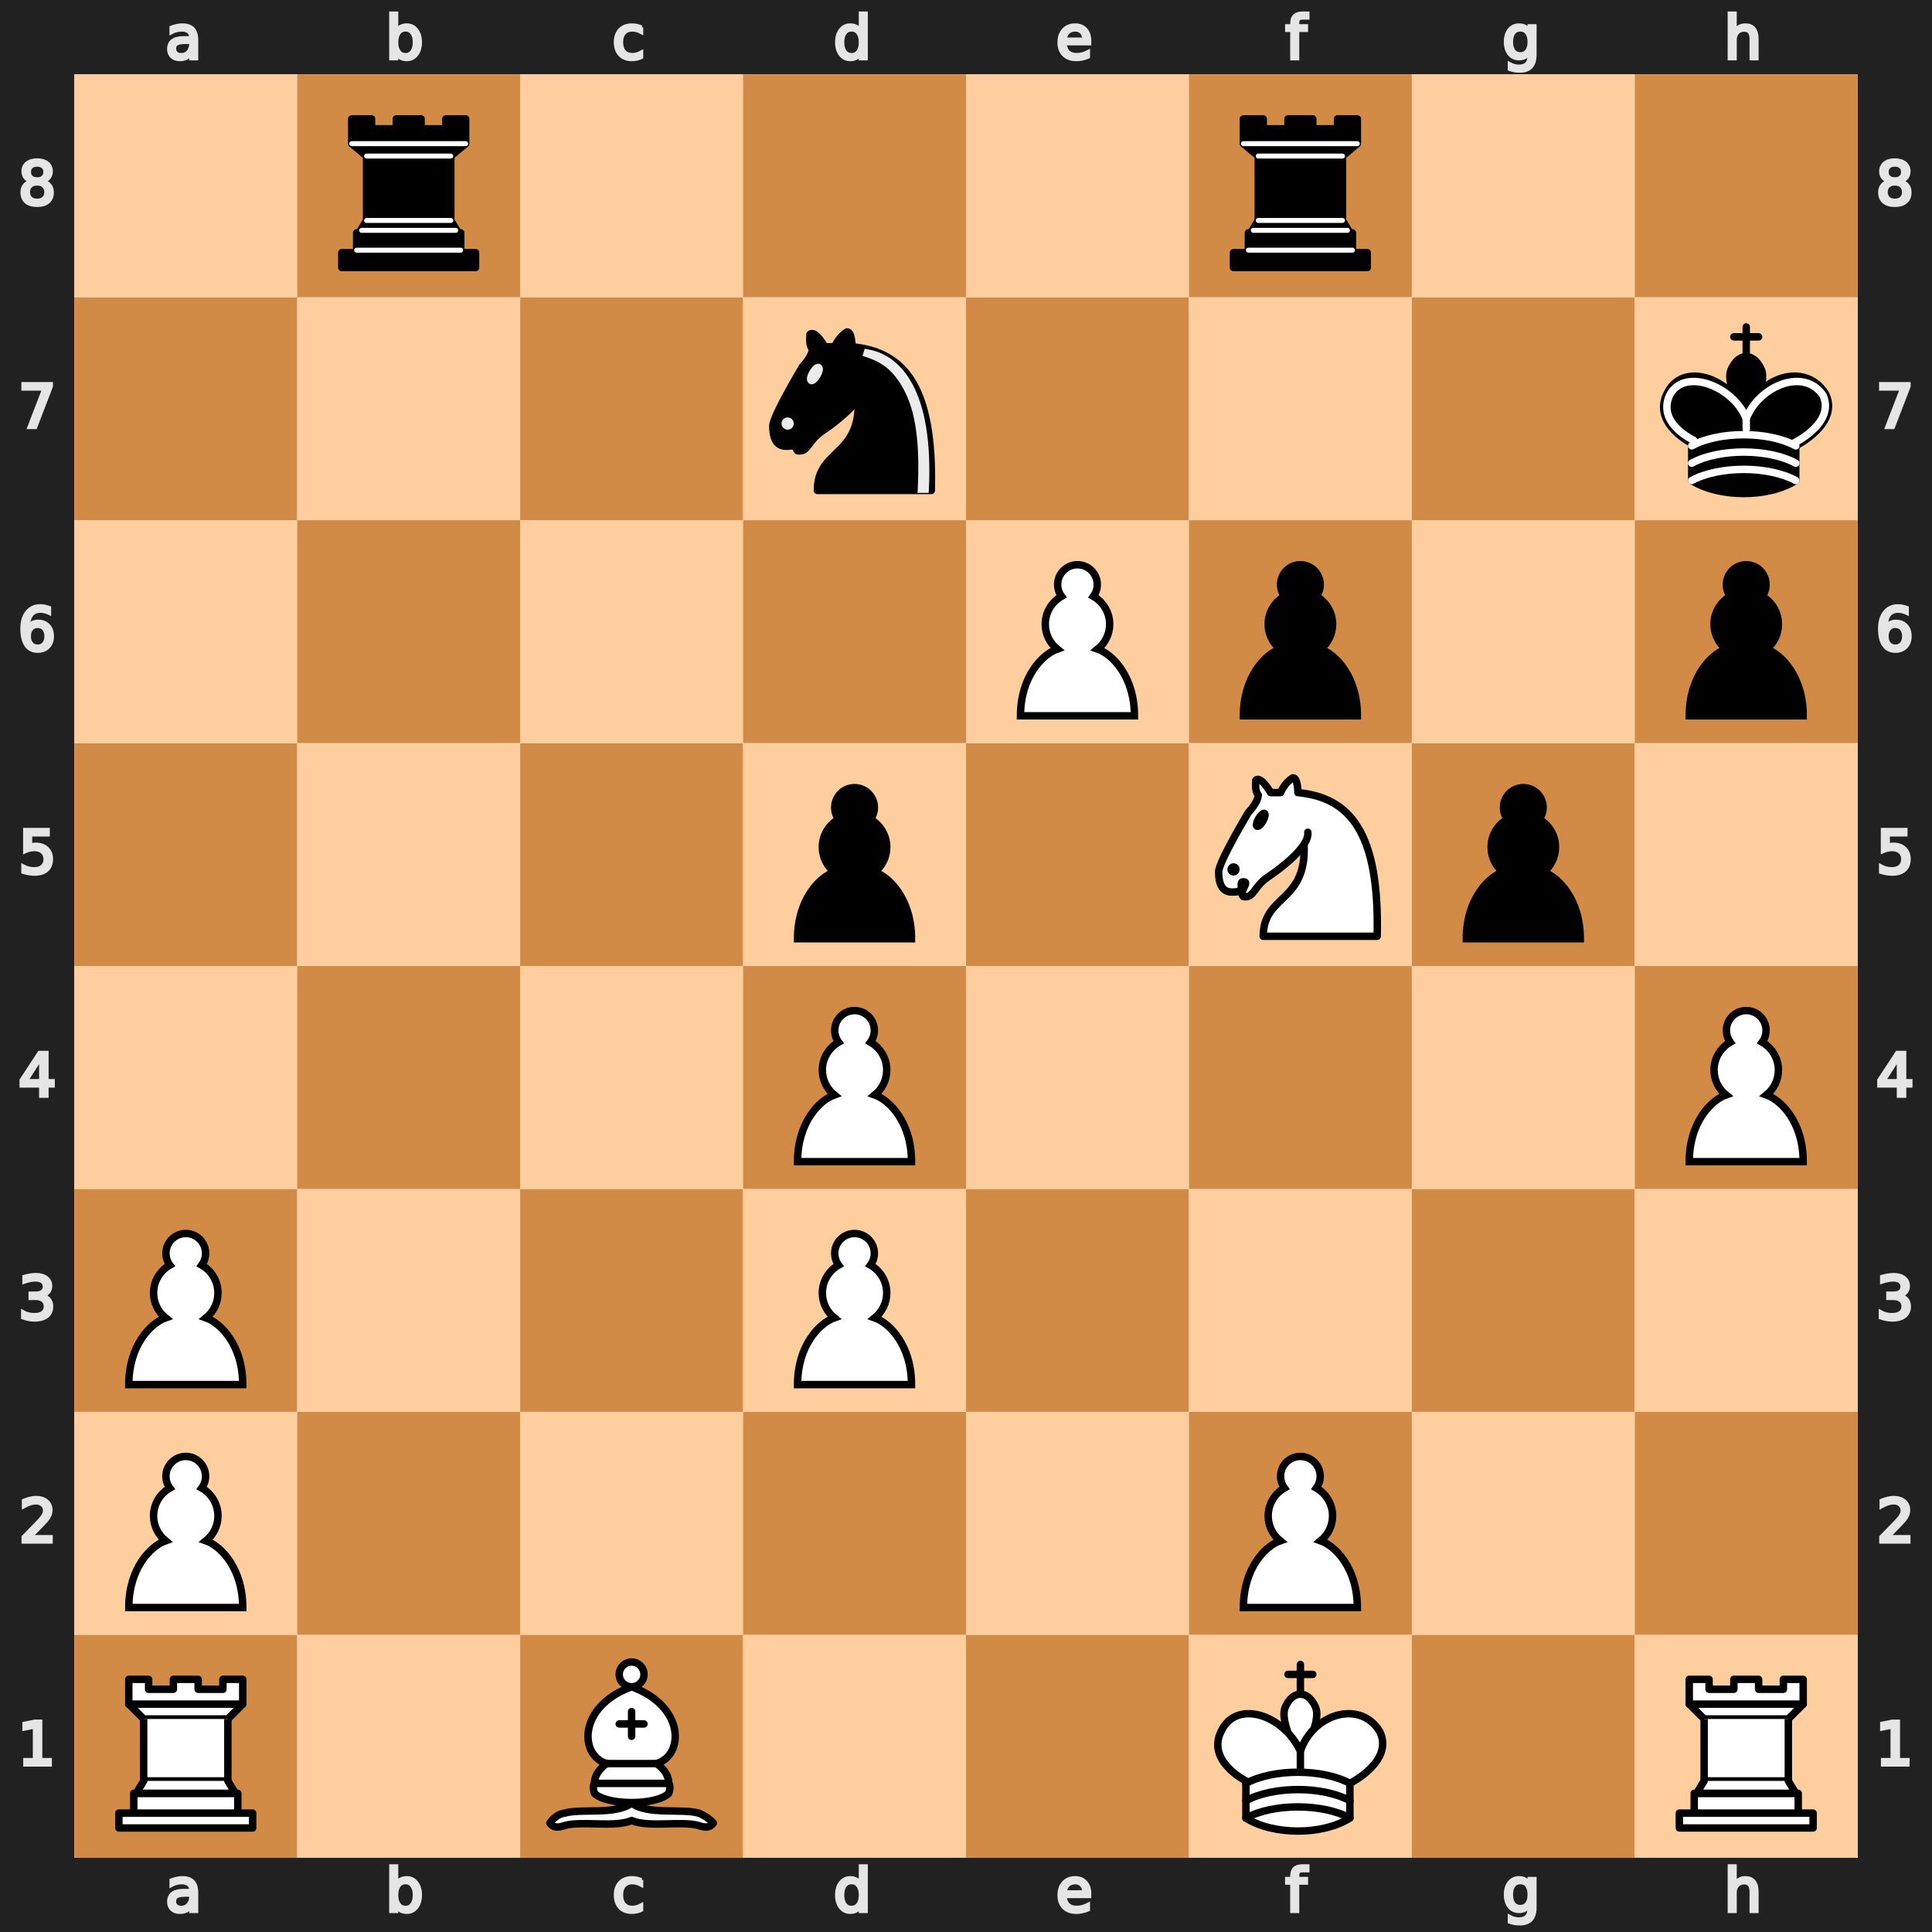
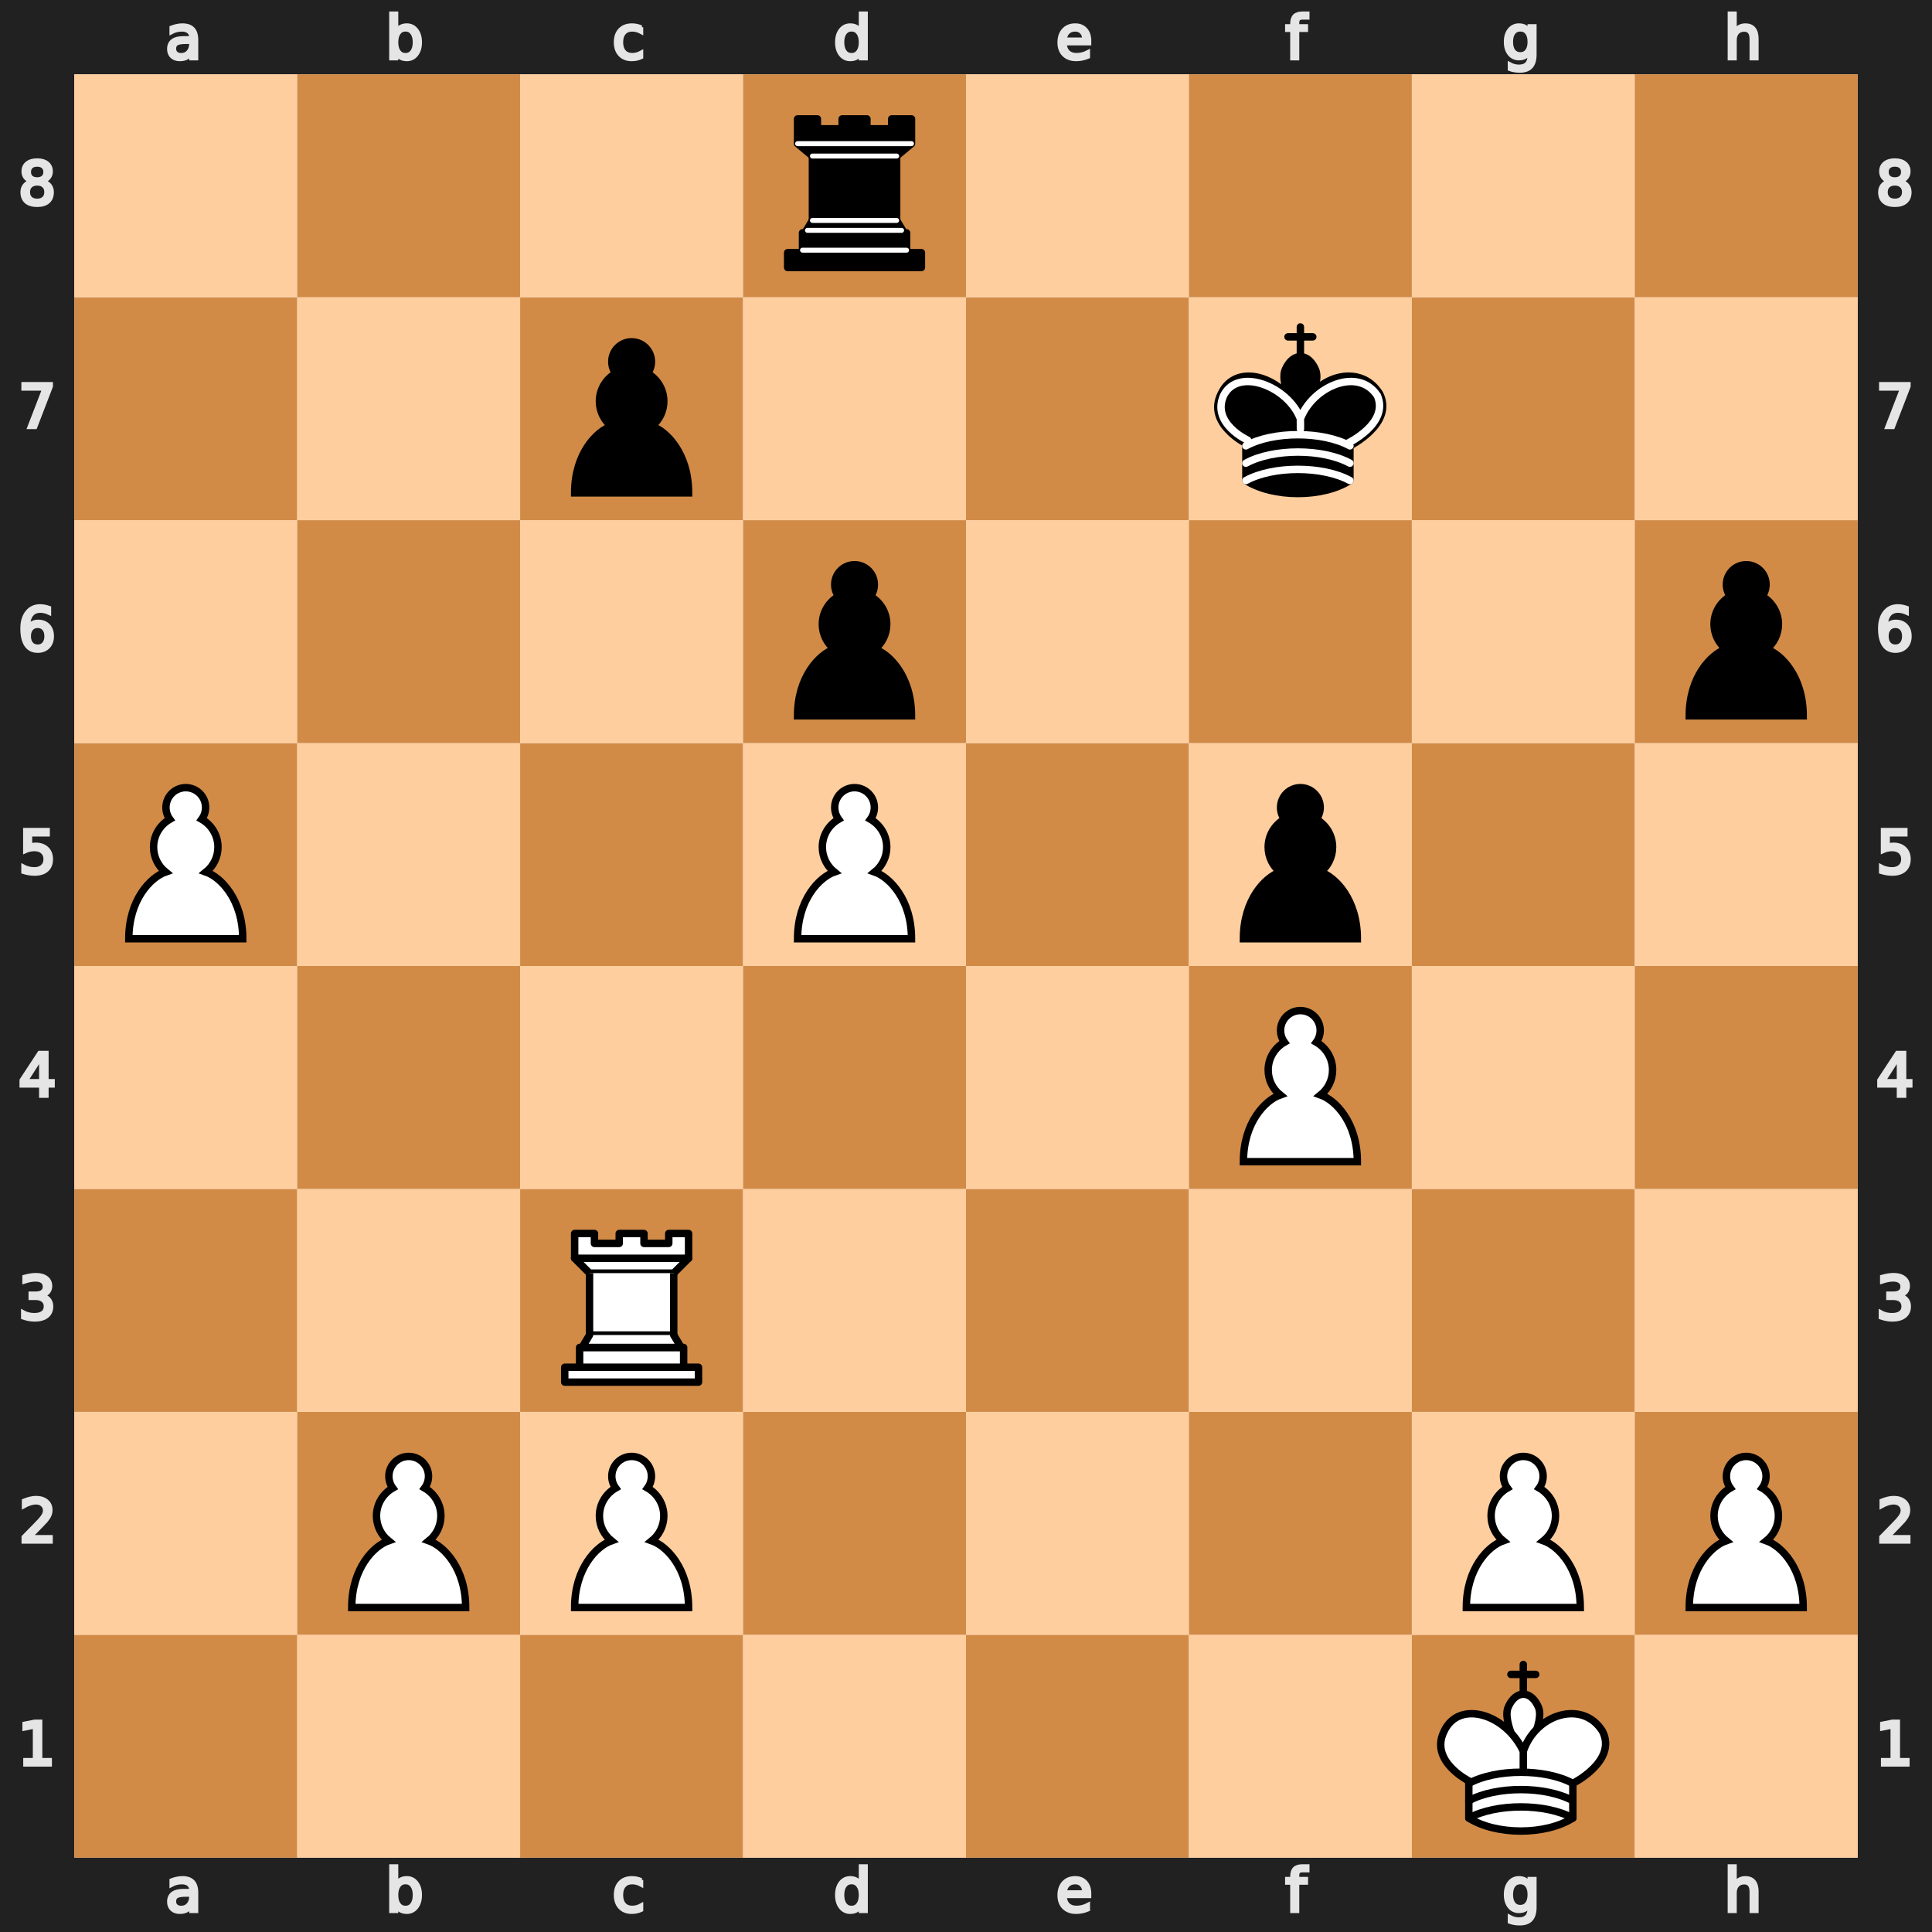
<svg xmlns="http://www.w3.org/2000/svg" xmlns:xlink="http://www.w3.org/1999/xlink" viewBox="0 0 390 390" width="600" height="600">
  <defs>
    <g id="white-pawn" class="white pawn">
      <path d="M22.5 9c-2.21 0-4 1.79-4 4 0 .89.29 1.71.78 2.38C17.33 16.5 16 18.59 16 21c0 2.03.94 3.84 2.41 5.03-3 1.06-7.41 5.55-7.41 13.47h23c0-7.92-4.41-12.41-7.41-13.47 1.47-1.19 2.41-3 2.41-5.03 0-2.41-1.33-4.5-3.28-5.62.49-.67.78-1.49.78-2.38 0-2.21-1.79-4-4-4z" fill="#fff" stroke="#000" stroke-width="1.5" stroke-linecap="round" />
-     </g>
-     <g id="white-knight" class="white knight" fill="none" fill-rule="evenodd" stroke="#000" stroke-width="1.5" stroke-linecap="round" stroke-linejoin="round">
-       <path d="M 22,10 C 32.5,11 38.5,18 38,39 L 15,39 C 15,30 25,32.5 23,18" style="fill:#ffffff; stroke:#000000;" />
-       <path d="M 24,18 C 24.38,20.91 18.45,25.37 16,27 C 13,29 13.18,31.34 11,31 C 9.958,30.06 12.41,27.96 11,28 C 10,28 11.19,29.23 10,30 C 9,30 5.997,31 6,26 C 6,24 12,14 12,14 C 12,14 13.89,12.1 14,10.5 C 13.27,9.506 13.5,8.5 13.5,7.5 C 14.5,6.5 16.5,10 16.5,10 L 18.5,10 C 18.5,10 19.28,8.008 21,7 C 22,7 22,10 22,10" style="fill:#ffffff; stroke:#000000;" />
-       <path d="M 9.5 25.5 A 0.5 0.5 0 1 1 8.5,25.5 A 0.5 0.5 0 1 1 9.5 25.5 z" style="fill:#000000; stroke:#000000;" />
-       <path d="M 15 15.5 A 0.5 1.5 0 1 1 14,15.5 A 0.5 1.5 0 1 1 15 15.5 z" transform="matrix(0.866,0.5,-0.5,0.866,9.693,-5.173)" style="fill:#000000; stroke:#000000;" />
-     </g>
-     <g id="white-bishop" class="white bishop" fill="none" fill-rule="evenodd" stroke="#000" stroke-width="1.5" stroke-linecap="round" stroke-linejoin="round">
-       <g fill="#fff" stroke-linecap="butt">
-         <path d="M9 36c3.39-.97 10.11.43 13.5-2 3.39 2.43 10.11 1.03 13.5 2 0 0 1.65.54 3 2-.68.97-1.65.99-3 .5-3.39-.97-10.11.46-13.5-1-3.39 1.46-10.11.03-13.5 1-1.354.49-2.323.47-3-.5 1.354-1.94 3-2 3-2zM15 32c2.5 2.5 12.5 2.5 15 0 .5-1.5 0-2 0-2 0-2.5-2.5-4-2.5-4 5.5-1.5 6-11.5-5-15.5-11 4-10.5 14-5 15.5 0 0-2.5 1.5-2.5 4 0 0-.5.5 0 2zM25 8a2.5 2.5 0 1 1-5 0 2.5 2.5 0 1 1 5 0z" />
-       </g>
-       <path d="M17.5 26h10M15 30h15m-7.5-14.5v5M20 18h5" stroke-linejoin="miter" />
    </g>
    <g id="white-rook" class="white rook" fill="#fff" fill-rule="evenodd" stroke="#000" stroke-width="1.5" stroke-linecap="round" stroke-linejoin="round">
      <path d="M9 39h27v-3H9v3zM12 36v-4h21v4H12zM11 14V9h4v2h5V9h5v2h5V9h4v5" stroke-linecap="butt" />
      <path d="M34 14l-3 3H14l-3-3" />
      <path d="M31 17v12.5H14V17" stroke-linecap="butt" stroke-linejoin="miter" />
      <path d="M31 29.5l1.5 2.5h-20l1.5-2.5" />
      <path d="M11 14h23" fill="none" stroke-linejoin="miter" />
    </g>
    <g id="white-king" class="white king" fill="none" fill-rule="evenodd" stroke="#000" stroke-width="1.5" stroke-linecap="round" stroke-linejoin="round">
      <path d="M22.5 11.63V6M20 8h5" stroke-linejoin="miter" />
      <path d="M22.5 25s4.5-7.5 3-10.5c0 0-1-2.5-3-2.5s-3 2.5-3 2.5c-1.5 3 3 10.5 3 10.5" fill="#fff" stroke-linecap="butt" stroke-linejoin="miter" />
      <path d="M11.5 37c5.5 3.5 15.5 3.5 21 0v-7s9-4.5 6-10.5c-4-6.5-13.5-3.5-16 4V27v-3.5c-3.5-7.5-13-10.5-16-4-3 6 5 10 5 10V37z" fill="#fff" />
      <path d="M11.5 30c5.5-3 15.5-3 21 0m-21 3.5c5.5-3 15.5-3 21 0m-21 3.5c5.5-3 15.5-3 21 0" />
    </g>
    <g id="black-pawn" class="black pawn">
      <path d="M22.5 9c-2.21 0-4 1.79-4 4 0 .89.29 1.71.78 2.38C17.33 16.5 16 18.59 16 21c0 2.03.94 3.84 2.41 5.03-3 1.06-7.41 5.55-7.41 13.47h23c0-7.92-4.41-12.41-7.41-13.47 1.47-1.19 2.41-3 2.41-5.03 0-2.41-1.33-4.5-3.28-5.62.49-.67.78-1.49.78-2.38 0-2.21-1.79-4-4-4z" fill="#000" stroke="#000" stroke-width="1.5" stroke-linecap="round" />
-     </g>
-     <g id="black-knight" class="black knight" fill="none" fill-rule="evenodd" stroke="#000" stroke-width="1.5" stroke-linecap="round" stroke-linejoin="round">
-       <path d="M 22,10 C 32.5,11 38.5,18 38,39 L 15,39 C 15,30 25,32.5 23,18" style="fill:#000000; stroke:#000000;" />
-       <path d="M 24,18 C 24.38,20.91 18.45,25.37 16,27 C 13,29 13.18,31.34 11,31 C 9.958,30.06 12.41,27.96 11,28 C 10,28 11.19,29.23 10,30 C 9,30 5.997,31 6,26 C 6,24 12,14 12,14 C 12,14 13.89,12.1 14,10.5 C 13.27,9.506 13.5,8.5 13.5,7.5 C 14.5,6.5 16.5,10 16.5,10 L 18.5,10 C 18.5,10 19.28,8.008 21,7 C 22,7 22,10 22,10" style="fill:#000000; stroke:#000000;" />
-       <path d="M 9.5 25.5 A 0.5 0.5 0 1 1 8.5,25.5 A 0.5 0.5 0 1 1 9.5 25.5 z" style="fill:#ececec; stroke:#ececec;" />
-       <path d="M 15 15.5 A 0.5 1.5 0 1 1 14,15.5 A 0.5 1.5 0 1 1 15 15.5 z" transform="matrix(0.866,0.5,-0.5,0.866,9.693,-5.173)" style="fill:#ececec; stroke:#ececec;" />
-       <path d="M 24.55,10.4 L 24.1,11.85 L 24.6,12 C 27.75,13 30.25,14.49 32.5,18.75 C 34.75,23.01 35.75,29.06 35.25,39 L 35.2,39.5 L 37.45,39.5 L 37.5,39 C 38,28.94 36.62,22.15 34.25,17.66 C 31.88,13.17 28.46,11.02 25.06,10.5 L 24.55,10.4 z " style="fill:#ececec; stroke:none;" />
    </g>
    <g id="black-rook" class="black rook" fill="#000" fill-rule="evenodd" stroke="#000" stroke-width="1.5" stroke-linecap="round" stroke-linejoin="round">
      <path d="M9 39h27v-3H9v3zM12.5 32l1.5-2.5h17l1.5 2.5h-20zM12 36v-4h21v4H12z" stroke-linecap="butt" />
      <path d="M14 29.5v-13h17v13H14z" stroke-linecap="butt" stroke-linejoin="miter" />
      <path d="M14 16.5L11 14h23l-3 2.5H14zM11 14V9h4v2h5V9h5v2h5V9h4v5H11z" stroke-linecap="butt" />
      <path d="M12 35.5h21M13 31.5h19M14 29.5h17M14 16.5h17M11 14h23" fill="none" stroke="#fff" stroke-width="1" stroke-linejoin="miter" />
    </g>
    <g id="black-king" class="black king" fill="none" fill-rule="evenodd" stroke="#000" stroke-width="1.5" stroke-linecap="round" stroke-linejoin="round">
      <path d="M22.5 11.63V6" stroke-linejoin="miter" />
      <path d="M22.5 25s4.5-7.5 3-10.5c0 0-1-2.5-3-2.5s-3 2.5-3 2.5c-1.5 3 3 10.5 3 10.5" fill="#000" stroke-linecap="butt" stroke-linejoin="miter" />
      <path d="M11.5 37c5.5 3.5 15.5 3.5 21 0v-7s9-4.5 6-10.5c-4-6.5-13.5-3.5-16 4V27v-3.5c-3.5-7.5-13-10.5-16-4-3 6 5 10 5 10V37z" fill="#000" />
      <path d="M20 8h5" stroke-linejoin="miter" />
      <path d="M32 29.5s8.5-4 6.03-9.65C34.15 14 25 18 22.5 24.5l.01 2.1-.01-2.1C20 18 9.906 14 6.997 19.85c-2.497 5.65 4.853 9 4.853 9M11.5 30c5.5-3 15.5-3 21 0m-21 3.5c5.5-3 15.5-3 21 0m-21 3.5c5.5-3 15.5-3 21 0" stroke="#fff" />
    </g>
  </defs>
  <rect x="7.5" y="7.5" width="375" height="375" fill="none" stroke="#212121" stroke-width="15" />
  <g transform="translate(20, 1) scale(0.75, 0.75)" fill="#e5e5e5" stroke="#e5e5e5">
    <path d="M23.328 10.016q-1.742 0-2.414.398-.672.398-.672 1.36 0 .765.5 1.218.508.445 1.375.445 1.196 0 1.914-.843.727-.852.727-2.258v-.32zm2.867-.594v4.992h-1.437v-1.328q-.492.797-1.227 1.18-.734.375-1.797.375-1.343 0-2.14-.75-.79-.758-.79-2.024 0-1.476.985-2.226.992-.75 2.953-.75h2.016V8.75q0-.992-.656-1.531-.649-.547-1.829-.547-.75 0-1.46.18-.711.18-1.368.539V6.062q.79-.304 1.532-.453.742-.156 1.445-.156 1.898 0 2.836.984.937.985.937 2.985z" />
  </g>
  <g transform="translate(20, 375) scale(0.75, 0.75)" fill="#e5e5e5" stroke="#e5e5e5">
    <path d="M23.328 10.016q-1.742 0-2.414.398-.672.398-.672 1.36 0 .765.5 1.218.508.445 1.375.445 1.196 0 1.914-.843.727-.852.727-2.258v-.32zm2.867-.594v4.992h-1.437v-1.328q-.492.797-1.227 1.18-.734.375-1.797.375-1.343 0-2.14-.75-.79-.758-.79-2.024 0-1.476.985-2.226.992-.75 2.953-.75h2.016V8.75q0-.992-.656-1.531-.649-.547-1.829-.547-.75 0-1.46.18-.711.18-1.368.539V6.062q.79-.304 1.532-.453.742-.156 1.445-.156 1.898 0 2.836.984.937.985.937 2.985z" />
  </g>
  <g transform="translate(65, 1) scale(0.75, 0.75)" fill="#e5e5e5" stroke="#e5e5e5">
    <path d="M24.922 10.047q0-1.586-.656-2.485-.649-.906-1.79-.906-1.14 0-1.796.906-.649.899-.649 2.485 0 1.586.649 2.492.656.898 1.797.898 1.14 0 1.789-.898.656-.906.656-2.492zm-4.89-3.055q.452-.781 1.14-1.156.695-.383 1.656-.383 1.594 0 2.586 1.266 1 1.265 1 3.328 0 2.062-1 3.328-.992 1.266-2.586 1.266-.96 0-1.656-.375-.688-.383-1.14-1.164v1.312h-1.446V2.258h1.445z" />
  </g>
  <g transform="translate(65, 375) scale(0.75, 0.75)" fill="#e5e5e5" stroke="#e5e5e5">
    <path d="M24.922 10.047q0-1.586-.656-2.485-.649-.906-1.79-.906-1.14 0-1.796.906-.649.899-.649 2.485 0 1.586.649 2.492.656.898 1.797.898 1.14 0 1.789-.898.656-.906.656-2.492zm-4.89-3.055q.452-.781 1.14-1.156.695-.383 1.656-.383 1.594 0 2.586 1.266 1 1.265 1 3.328 0 2.062-1 3.328-.992 1.266-2.586 1.266-.96 0-1.656-.375-.688-.383-1.14-1.164v1.312h-1.446V2.258h1.445z" />
  </g>
  <g transform="translate(110, 1) scale(0.75, 0.75)" fill="#e5e5e5" stroke="#e5e5e5">
    <path d="M25.96 6v1.344q-.608-.336-1.226-.5-.609-.172-1.234-.172-1.398 0-2.172.89-.773.883-.773 2.485 0 1.601.773 2.492.774.883 2.172.883.625 0 1.234-.164.618-.172 1.227-.508v1.328q-.602.281-1.25.422-.64.14-1.367.14-1.977 0-3.14-1.242-1.165-1.242-1.165-3.351 0-2.14 1.172-3.367 1.18-1.227 3.227-1.227.664 0 1.296.14.633.134 1.227.407z" />
  </g>
  <g transform="translate(110, 375) scale(0.75, 0.75)" fill="#e5e5e5" stroke="#e5e5e5">
    <path d="M25.96 6v1.344q-.608-.336-1.226-.5-.609-.172-1.234-.172-1.398 0-2.172.89-.773.883-.773 2.485 0 1.601.773 2.492.774.883 2.172.883.625 0 1.234-.164.618-.172 1.227-.508v1.328q-.602.281-1.25.422-.64.14-1.367.14-1.977 0-3.14-1.242-1.165-1.242-1.165-3.351 0-2.14 1.172-3.367 1.18-1.227 3.227-1.227.664 0 1.296.14.633.134 1.227.407z" />
  </g>
  <g transform="translate(155, 1) scale(0.75, 0.75)" fill="#e5e5e5" stroke="#e5e5e5">
    <path d="M24.973 6.992V2.258h1.437v12.156h-1.437v-1.312q-.453.78-1.149 1.164-.687.375-1.656.375-1.586 0-2.586-1.266-.992-1.266-.992-3.328 0-2.063.992-3.328 1-1.266 2.586-1.266.969 0 1.656.383.696.375 1.149 1.156zm-4.899 3.055q0 1.586.649 2.492.656.898 1.797.898 1.14 0 1.796-.898.657-.906.657-2.492 0-1.586-.657-2.485-.656-.906-1.796-.906-1.141 0-1.797.906-.649.899-.649 2.485z" />
  </g>
  <g transform="translate(155, 375) scale(0.75, 0.75)" fill="#e5e5e5" stroke="#e5e5e5">
    <path d="M24.973 6.992V2.258h1.437v12.156h-1.437v-1.312q-.453.78-1.149 1.164-.687.375-1.656.375-1.586 0-2.586-1.266-.992-1.266-.992-3.328 0-2.063.992-3.328 1-1.266 2.586-1.266.969 0 1.656.383.696.375 1.149 1.156zm-4.899 3.055q0 1.586.649 2.492.656.898 1.797.898 1.14 0 1.796-.898.657-.906.657-2.492 0-1.586-.657-2.485-.656-.906-1.796-.906-1.141 0-1.797.906-.649.899-.649 2.485z" />
  </g>
  <g transform="translate(200, 1) scale(0.75, 0.75)" fill="#e5e5e5" stroke="#e5e5e5">
    <path d="M26.555 9.68v.703h-6.61q.094 1.484.89 2.265.806.774 2.235.774.828 0 1.602-.203.781-.203 1.547-.61v1.36q-.774.328-1.586.5-.813.172-1.649.172-2.093 0-3.32-1.22-1.219-1.218-1.219-3.296 0-2.148 1.157-3.406 1.164-1.266 3.132-1.266 1.766 0 2.79 1.14 1.03 1.134 1.03 3.087zm-1.438-.422q-.015-1.18-.664-1.883-.64-.703-1.703-.703-1.203 0-1.93.68-.718.68-.828 1.914z" />
  </g>
  <g transform="translate(200, 375) scale(0.75, 0.75)" fill="#e5e5e5" stroke="#e5e5e5">
    <path d="M26.555 9.68v.703h-6.61q.094 1.484.89 2.265.806.774 2.235.774.828 0 1.602-.203.781-.203 1.547-.61v1.36q-.774.328-1.586.5-.813.172-1.649.172-2.093 0-3.32-1.22-1.219-1.218-1.219-3.296 0-2.148 1.157-3.406 1.164-1.266 3.132-1.266 1.766 0 2.79 1.14 1.03 1.134 1.03 3.087zm-1.438-.422q-.015-1.18-.664-1.883-.64-.703-1.703-.703-1.203 0-1.93.68-.718.68-.828 1.914z" />
  </g>
  <g transform="translate(245, 1) scale(0.75, 0.75)" fill="#e5e5e5" stroke="#e5e5e5">
    <path d="M25.285 2.258v1.195H23.91q-.773 0-1.078.313-.297.312-.297 1.125v.773h2.367v1.117h-2.367v7.633H21.09V6.781h-1.375V5.664h1.375v-.61q0-1.46.68-2.124.68-.672 2.156-.672z" />
  </g>
  <g transform="translate(245, 375) scale(0.75, 0.75)" fill="#e5e5e5" stroke="#e5e5e5">
    <path d="M25.285 2.258v1.195H23.91q-.773 0-1.078.313-.297.312-.297 1.125v.773h2.367v1.117h-2.367v7.633H21.09V6.781h-1.375V5.664h1.375v-.61q0-1.46.68-2.124.68-.672 2.156-.672z" />
  </g>
  <g transform="translate(290, 1) scale(0.75, 0.75)" fill="#e5e5e5" stroke="#e5e5e5">
    <path d="M24.973 9.937q0-1.562-.649-2.421-.64-.86-1.804-.86-1.157 0-1.805.86-.64.859-.64 2.421 0 1.555.64 2.415.648.859 1.805.859 1.164 0 1.804-.86.649-.859.649-2.414zm1.437 3.391q0 2.234-.992 3.32-.992 1.094-3.04 1.094-.757 0-1.429-.117-.672-.11-1.304-.344v-1.398q.632.344 1.25.508.617.164 1.257.164 1.414 0 2.118-.743.703-.734.703-2.226v-.711q-.446.773-1.141 1.156-.695.383-1.664.383-1.61 0-2.594-1.227-.984-1.226-.984-3.25 0-2.03.984-3.257.985-1.227 2.594-1.227.969 0 1.664.383t1.14 1.156V5.664h1.438z" />
  </g>
  <g transform="translate(290, 375) scale(0.75, 0.75)" fill="#e5e5e5" stroke="#e5e5e5">
    <path d="M24.973 9.937q0-1.562-.649-2.421-.64-.86-1.804-.86-1.157 0-1.805.86-.64.859-.64 2.421 0 1.555.64 2.415.648.859 1.805.859 1.164 0 1.804-.86.649-.859.649-2.414zm1.437 3.391q0 2.234-.992 3.32-.992 1.094-3.04 1.094-.757 0-1.429-.117-.672-.11-1.304-.344v-1.398q.632.344 1.25.508.617.164 1.257.164 1.414 0 2.118-.743.703-.734.703-2.226v-.711q-.446.773-1.141 1.156-.695.383-1.664.383-1.61 0-2.594-1.227-.984-1.226-.984-3.25 0-2.03.984-3.257.985-1.227 2.594-1.227.969 0 1.664.383t1.14 1.156V5.664h1.438z" />
  </g>
  <g transform="translate(335, 1) scale(0.75, 0.75)" fill="#e5e5e5" stroke="#e5e5e5">
    <path d="M26.164 9.133v5.281h-1.437V9.18q0-1.243-.485-1.86-.484-.617-1.453-.617-1.164 0-1.836.742-.672.742-.672 2.024v4.945h-1.445V2.258h1.445v4.765q.516-.789 1.211-1.18.703-.39 1.617-.39 1.508 0 2.282.938.773.93.773 2.742z" />
  </g>
  <g transform="translate(335, 375) scale(0.75, 0.75)" fill="#e5e5e5" stroke="#e5e5e5">
    <path d="M26.164 9.133v5.281h-1.437V9.18q0-1.243-.485-1.86-.484-.617-1.453-.617-1.164 0-1.836.742-.672.742-.672 2.024v4.945h-1.445V2.258h1.445v4.765q.516-.789 1.211-1.18.703-.39 1.617-.39 1.508 0 2.282.938.773.93.773 2.742z" />
  </g>
  <g transform="translate(0, 335) scale(0.75, 0.75)" fill="#e5e5e5" stroke="#e5e5e5">
    <path d="M6.754 26.996h2.578v-8.898l-2.805.562v-1.437l2.79-.563h1.578v10.336h2.578v1.328h-6.72z" />
  </g>
  <g transform="translate(375, 335) scale(0.75, 0.75)" fill="#e5e5e5" stroke="#e5e5e5">
    <path d="M6.754 26.996h2.578v-8.898l-2.805.562v-1.437l2.79-.563h1.578v10.336h2.578v1.328h-6.72z" />
  </g>
  <g transform="translate(0, 290) scale(0.75, 0.75)" fill="#e5e5e5" stroke="#e5e5e5">
    <path d="M8.195 26.996h5.508v1.328H6.297v-1.328q.898-.93 2.445-2.492 1.555-1.57 1.953-2.024.758-.851 1.055-1.437.305-.594.305-1.164 0-.93-.657-1.516-.648-.586-1.695-.586-.742 0-1.57.258-.82.258-1.758.781v-1.593q.953-.383 1.781-.578.828-.196 1.516-.196 1.812 0 2.89.906 1.079.907 1.079 2.422 0 .72-.274 1.368-.265.64-.976 1.515-.196.227-1.243 1.313-1.046 1.078-2.953 3.023z" />
  </g>
  <g transform="translate(375, 290) scale(0.75, 0.75)" fill="#e5e5e5" stroke="#e5e5e5">
    <path d="M8.195 26.996h5.508v1.328H6.297v-1.328q.898-.93 2.445-2.492 1.555-1.57 1.953-2.024.758-.851 1.055-1.437.305-.594.305-1.164 0-.93-.657-1.516-.648-.586-1.695-.586-.742 0-1.57.258-.82.258-1.758.781v-1.593q.953-.383 1.781-.578.828-.196 1.516-.196 1.812 0 2.89.906 1.079.907 1.079 2.422 0 .72-.274 1.368-.265.64-.976 1.515-.196.227-1.243 1.313-1.046 1.078-2.953 3.023z" />
  </g>
  <g transform="translate(0, 245) scale(0.75, 0.75)" fill="#e5e5e5" stroke="#e5e5e5">
    <path d="M11.434 22.035q1.132.242 1.765 1.008.64.766.64 1.89 0 1.727-1.187 2.672-1.187.946-3.375.946-.734 0-1.515-.149-.774-.14-1.602-.43V26.45q.656.383 1.438.578.78.196 1.632.196 1.485 0 2.258-.586.782-.586.782-1.703 0-1.032-.727-1.61-.719-.586-2.008-.586h-1.36v-1.297h1.423q1.164 0 1.78-.46.618-.47.618-1.344 0-.899-.64-1.375-.633-.485-1.82-.485-.65 0-1.391.141-.743.14-1.633.437V16.95q.898-.25 1.68-.375.788-.125 1.484-.125 1.797 0 2.844.82 1.046.813 1.046 2.204 0 .968-.554 1.64-.555.664-1.578.922z" />
  </g>
  <g transform="translate(375, 245) scale(0.75, 0.75)" fill="#e5e5e5" stroke="#e5e5e5">
    <path d="M11.434 22.035q1.132.242 1.765 1.008.64.766.64 1.89 0 1.727-1.187 2.672-1.187.946-3.375.946-.734 0-1.515-.149-.774-.14-1.602-.43V26.45q.656.383 1.438.578.78.196 1.632.196 1.485 0 2.258-.586.782-.586.782-1.703 0-1.032-.727-1.61-.719-.586-2.008-.586h-1.36v-1.297h1.423q1.164 0 1.78-.46.618-.47.618-1.344 0-.899-.64-1.375-.633-.485-1.82-.485-.65 0-1.391.141-.743.14-1.633.437V16.95q.898-.25 1.68-.375.788-.125 1.484-.125 1.797 0 2.844.82 1.046.813 1.046 2.204 0 .968-.554 1.64-.555.664-1.578.922z" />
  </g>
  <g transform="translate(0, 200) scale(0.75, 0.75)" fill="#e5e5e5" stroke="#e5e5e5">
    <path d="M11.016 18.035L7.03 24.262h3.985zm-.414-1.375h1.984v7.602h1.664v1.312h-1.664v2.75h-1.57v-2.75H5.75v-1.523z" />
  </g>
  <g transform="translate(375, 200) scale(0.75, 0.75)" fill="#e5e5e5" stroke="#e5e5e5">
    <path d="M11.016 18.035L7.03 24.262h3.985zm-.414-1.375h1.984v7.602h1.664v1.312h-1.664v2.75h-1.57v-2.75H5.75v-1.523z" />
  </g>
  <g transform="translate(0, 155) scale(0.75, 0.75)" fill="#e5e5e5" stroke="#e5e5e5">
    <path d="M6.719 16.66h6.195v1.328h-4.75v2.86q.344-.118.688-.172.343-.063.687-.063 1.953 0 3.094 1.07 1.14 1.07 1.14 2.899 0 1.883-1.171 2.93-1.172 1.039-3.305 1.039-.735 0-1.5-.125-.758-.125-1.57-.375v-1.586q.703.383 1.453.57.75.188 1.586.188 1.351 0 2.14-.711.79-.711.79-1.93 0-1.219-.79-1.93-.789-.71-2.14-.71-.633 0-1.266.14-.625.14-1.281.438z" />
  </g>
  <g transform="translate(375, 155) scale(0.75, 0.75)" fill="#e5e5e5" stroke="#e5e5e5">
    <path d="M6.719 16.66h6.195v1.328h-4.75v2.86q.344-.118.688-.172.343-.063.687-.063 1.953 0 3.094 1.07 1.14 1.07 1.14 2.899 0 1.883-1.171 2.93-1.172 1.039-3.305 1.039-.735 0-1.5-.125-.758-.125-1.57-.375v-1.586q.703.383 1.453.57.75.188 1.586.188 1.351 0 2.14-.711.79-.711.79-1.93 0-1.219-.79-1.93-.789-.71-2.14-.71-.633 0-1.266.14-.625.14-1.281.438z" />
  </g>
  <g transform="translate(0, 110) scale(0.75, 0.75)" fill="#e5e5e5" stroke="#e5e5e5">
    <path d="M10.137 21.863q-1.063 0-1.688.727-.617.726-.617 1.992 0 1.258.617 1.992.625.727 1.688.727 1.062 0 1.68-.727.624-.734.624-1.992 0-1.266-.625-1.992-.617-.727-1.68-.727zm3.133-4.945v1.437q-.594-.28-1.204-.43-.601-.148-1.195-.148-1.562 0-2.39 1.055-.82 1.055-.938 3.188.46-.68 1.156-1.04.696-.367 1.531-.367 1.758 0 2.774 1.07 1.023 1.063 1.023 2.899 0 1.797-1.062 2.883-1.063 1.086-2.828 1.086-2.024 0-3.094-1.547-1.07-1.555-1.07-4.5 0-2.766 1.312-4.406 1.313-1.649 3.524-1.649.593 0 1.195.117.61.118 1.266.352z" />
  </g>
  <g transform="translate(375, 110) scale(0.75, 0.75)" fill="#e5e5e5" stroke="#e5e5e5">
    <path d="M10.137 21.863q-1.063 0-1.688.727-.617.726-.617 1.992 0 1.258.617 1.992.625.727 1.688.727 1.062 0 1.68-.727.624-.734.624-1.992 0-1.266-.625-1.992-.617-.727-1.68-.727zm3.133-4.945v1.437q-.594-.28-1.204-.43-.601-.148-1.195-.148-1.562 0-2.39 1.055-.82 1.055-.938 3.188.46-.68 1.156-1.04.696-.367 1.531-.367 1.758 0 2.774 1.07 1.023 1.063 1.023 2.899 0 1.797-1.062 2.883-1.063 1.086-2.828 1.086-2.024 0-3.094-1.547-1.07-1.555-1.07-4.5 0-2.766 1.312-4.406 1.313-1.649 3.524-1.649.593 0 1.195.117.61.118 1.266.352z" />
  </g>
  <g transform="translate(0, 65) scale(0.75, 0.75)" fill="#e5e5e5" stroke="#e5e5e5">
    <path d="M6.25 16.66h7.5v.672L9.516 28.324H7.867l3.985-10.336H6.25z" />
  </g>
  <g transform="translate(375, 65) scale(0.75, 0.75)" fill="#e5e5e5" stroke="#e5e5e5">
    <path d="M6.25 16.66h7.5v.672L9.516 28.324H7.867l3.985-10.336H6.25z" />
  </g>
  <g transform="translate(0, 20) scale(0.75, 0.75)" fill="#e5e5e5" stroke="#e5e5e5">
    <path d="M10 22.785q-1.125 0-1.773.602-.641.601-.641 1.656t.64 1.656q.649.602 1.774.602t1.773-.602q.649-.61.649-1.656 0-1.055-.649-1.656-.64-.602-1.773-.602zm-1.578-.672q-1.016-.25-1.586-.945-.563-.695-.563-1.695 0-1.399.993-2.211 1-.813 2.734-.813 1.742 0 2.734.813.993.812.993 2.21 0 1-.57 1.696-.563.695-1.571.945 1.14.266 1.773 1.04.641.773.641 1.89 0 1.695-1.04 2.602-1.03.906-2.96.906t-2.969-.906Q6 26.738 6 25.043q0-1.117.64-1.89.641-.774 1.782-1.04zm-.578-2.492q0 .906.562 1.414.57.508 1.594.508 1.016 0 1.586-.508.578-.508.578-1.414 0-.906-.578-1.414-.57-.508-1.586-.508-1.023 0-1.594.508-.562.508-.562 1.414z" />
  </g>
  <g transform="translate(375, 20) scale(0.75, 0.75)" fill="#e5e5e5" stroke="#e5e5e5">
    <path d="M10 22.785q-1.125 0-1.773.602-.641.601-.641 1.656t.64 1.656q.649.602 1.774.602t1.773-.602q.649-.61.649-1.656 0-1.055-.649-1.656-.64-.602-1.773-.602zm-1.578-.672q-1.016-.25-1.586-.945-.563-.695-.563-1.695 0-1.399.993-2.211 1-.813 2.734-.813 1.742 0 2.734.813.993.812.993 2.21 0 1-.57 1.696-.563.695-1.571.945 1.14.266 1.773 1.04.641.773.641 1.89 0 1.695-1.04 2.602-1.03.906-2.96.906t-2.969-.906Q6 26.738 6 25.043q0-1.117.64-1.89.641-.774 1.782-1.04zm-.578-2.492q0 .906.562 1.414.57.508 1.594.508 1.016 0 1.586-.508.578-.508.578-1.414 0-.906-.578-1.414-.57-.508-1.586-.508-1.023 0-1.594.508-.562.508-.562 1.414z" />
  </g>
  <rect x="15" y="330" width="45" height="45" class="square dark a1" stroke="none" fill="#d18b47" />
  <rect x="60" y="330" width="45" height="45" class="square light b1" stroke="none" fill="#ffce9e" />
  <rect x="105" y="330" width="45" height="45" class="square dark c1" stroke="none" fill="#d18b47" />
  <rect x="150" y="330" width="45" height="45" class="square light d1" stroke="none" fill="#ffce9e" />
  <rect x="195" y="330" width="45" height="45" class="square dark e1" stroke="none" fill="#d18b47" />
  <rect x="240" y="330" width="45" height="45" class="square light f1" stroke="none" fill="#ffce9e" />
  <rect x="285" y="330" width="45" height="45" class="square dark g1" stroke="none" fill="#d18b47" />
  <rect x="330" y="330" width="45" height="45" class="square light h1" stroke="none" fill="#ffce9e" />
  <rect x="15" y="285" width="45" height="45" class="square light a2" stroke="none" fill="#ffce9e" />
  <rect x="60" y="285" width="45" height="45" class="square dark b2" stroke="none" fill="#d18b47" />
  <rect x="105" y="285" width="45" height="45" class="square light c2" stroke="none" fill="#ffce9e" />
  <rect x="150" y="285" width="45" height="45" class="square dark d2" stroke="none" fill="#d18b47" />
  <rect x="195" y="285" width="45" height="45" class="square light e2" stroke="none" fill="#ffce9e" />
  <rect x="240" y="285" width="45" height="45" class="square dark f2" stroke="none" fill="#d18b47" />
  <rect x="285" y="285" width="45" height="45" class="square light g2" stroke="none" fill="#ffce9e" />
  <rect x="330" y="285" width="45" height="45" class="square dark h2" stroke="none" fill="#d18b47" />
  <rect x="15" y="240" width="45" height="45" class="square dark a3" stroke="none" fill="#d18b47" />
  <rect x="60" y="240" width="45" height="45" class="square light b3" stroke="none" fill="#ffce9e" />
  <rect x="105" y="240" width="45" height="45" class="square dark c3" stroke="none" fill="#d18b47" />
  <rect x="150" y="240" width="45" height="45" class="square light d3" stroke="none" fill="#ffce9e" />
  <rect x="195" y="240" width="45" height="45" class="square dark e3" stroke="none" fill="#d18b47" />
  <rect x="240" y="240" width="45" height="45" class="square light f3" stroke="none" fill="#ffce9e" />
  <rect x="285" y="240" width="45" height="45" class="square dark g3" stroke="none" fill="#d18b47" />
  <rect x="330" y="240" width="45" height="45" class="square light h3" stroke="none" fill="#ffce9e" />
  <rect x="15" y="195" width="45" height="45" class="square light a4" stroke="none" fill="#ffce9e" />
  <rect x="60" y="195" width="45" height="45" class="square dark b4" stroke="none" fill="#d18b47" />
  <rect x="105" y="195" width="45" height="45" class="square light c4" stroke="none" fill="#ffce9e" />
  <rect x="150" y="195" width="45" height="45" class="square dark d4" stroke="none" fill="#d18b47" />
  <rect x="195" y="195" width="45" height="45" class="square light e4" stroke="none" fill="#ffce9e" />
  <rect x="240" y="195" width="45" height="45" class="square dark f4" stroke="none" fill="#d18b47" />
  <rect x="285" y="195" width="45" height="45" class="square light g4" stroke="none" fill="#ffce9e" />
  <rect x="330" y="195" width="45" height="45" class="square dark h4" stroke="none" fill="#d18b47" />
  <rect x="15" y="150" width="45" height="45" class="square dark a5" stroke="none" fill="#d18b47" />
  <rect x="60" y="150" width="45" height="45" class="square light b5" stroke="none" fill="#ffce9e" />
  <rect x="105" y="150" width="45" height="45" class="square dark c5" stroke="none" fill="#d18b47" />
  <rect x="150" y="150" width="45" height="45" class="square light d5" stroke="none" fill="#ffce9e" />
  <rect x="195" y="150" width="45" height="45" class="square dark e5" stroke="none" fill="#d18b47" />
  <rect x="240" y="150" width="45" height="45" class="square light f5" stroke="none" fill="#ffce9e" />
  <rect x="285" y="150" width="45" height="45" class="square dark g5" stroke="none" fill="#d18b47" />
  <rect x="330" y="150" width="45" height="45" class="square light h5" stroke="none" fill="#ffce9e" />
  <rect x="15" y="105" width="45" height="45" class="square light a6" stroke="none" fill="#ffce9e" />
  <rect x="60" y="105" width="45" height="45" class="square dark b6" stroke="none" fill="#d18b47" />
  <rect x="105" y="105" width="45" height="45" class="square light c6" stroke="none" fill="#ffce9e" />
  <rect x="150" y="105" width="45" height="45" class="square dark d6" stroke="none" fill="#d18b47" />
  <rect x="195" y="105" width="45" height="45" class="square light e6" stroke="none" fill="#ffce9e" />
  <rect x="240" y="105" width="45" height="45" class="square dark f6" stroke="none" fill="#d18b47" />
  <rect x="285" y="105" width="45" height="45" class="square light g6" stroke="none" fill="#ffce9e" />
  <rect x="330" y="105" width="45" height="45" class="square dark h6" stroke="none" fill="#d18b47" />
  <rect x="15" y="60" width="45" height="45" class="square dark a7" stroke="none" fill="#d18b47" />
  <rect x="60" y="60" width="45" height="45" class="square light b7" stroke="none" fill="#ffce9e" />
  <rect x="105" y="60" width="45" height="45" class="square dark c7" stroke="none" fill="#d18b47" />
  <rect x="150" y="60" width="45" height="45" class="square light d7" stroke="none" fill="#ffce9e" />
  <rect x="195" y="60" width="45" height="45" class="square dark e7" stroke="none" fill="#d18b47" />
  <rect x="240" y="60" width="45" height="45" class="square light f7" stroke="none" fill="#ffce9e" />
  <rect x="285" y="60" width="45" height="45" class="square dark g7" stroke="none" fill="#d18b47" />
  <rect x="330" y="60" width="45" height="45" class="square light h7" stroke="none" fill="#ffce9e" />
  <rect x="15" y="15" width="45" height="45" class="square light a8" stroke="none" fill="#ffce9e" />
  <rect x="60" y="15" width="45" height="45" class="square dark b8" stroke="none" fill="#d18b47" />
  <rect x="105" y="15" width="45" height="45" class="square light c8" stroke="none" fill="#ffce9e" />
  <rect x="150" y="15" width="45" height="45" class="square dark d8" stroke="none" fill="#d18b47" />
  <rect x="195" y="15" width="45" height="45" class="square light e8" stroke="none" fill="#ffce9e" />
  <rect x="240" y="15" width="45" height="45" class="square dark f8" stroke="none" fill="#d18b47" />
  <rect x="285" y="15" width="45" height="45" class="square light g8" stroke="none" fill="#ffce9e" />
  <rect x="330" y="15" width="45" height="45" class="square dark h8" stroke="none" fill="#d18b47" />
-   <use href="#white-rook" xlink:href="#white-rook" transform="translate(15, 330)" />
-   <use href="#white-bishop" xlink:href="#white-bishop" transform="translate(105, 330)" />
-   <use href="#white-king" xlink:href="#white-king" transform="translate(240, 330)" />
-   <use href="#white-rook" xlink:href="#white-rook" transform="translate(330, 330)" />
-   <use href="#white-pawn" xlink:href="#white-pawn" transform="translate(15, 285)" />
-   <use href="#white-pawn" xlink:href="#white-pawn" transform="translate(240, 285)" />
-   <use href="#white-pawn" xlink:href="#white-pawn" transform="translate(15, 240)" />
-   <use href="#white-pawn" xlink:href="#white-pawn" transform="translate(150, 240)" />
-   <use href="#white-pawn" xlink:href="#white-pawn" transform="translate(150, 195)" />
-   <use href="#white-pawn" xlink:href="#white-pawn" transform="translate(330, 195)" />
-   <use href="#black-pawn" xlink:href="#black-pawn" transform="translate(150, 150)" />
-   <use href="#white-knight" xlink:href="#white-knight" transform="translate(240, 150)" />
-   <use href="#black-pawn" xlink:href="#black-pawn" transform="translate(285, 150)" />
-   <use href="#white-pawn" xlink:href="#white-pawn" transform="translate(195, 105)" />
-   <use href="#black-pawn" xlink:href="#black-pawn" transform="translate(240, 105)" />
+   <use href="#white-king" xlink:href="#white-king" transform="translate(285, 330)" />
+   <use href="#white-pawn" xlink:href="#white-pawn" transform="translate(60, 285)" />
+   <use href="#white-pawn" xlink:href="#white-pawn" transform="translate(105, 285)" />
+   <use href="#white-pawn" xlink:href="#white-pawn" transform="translate(285, 285)" />
+   <use href="#white-pawn" xlink:href="#white-pawn" transform="translate(330, 285)" />
+   <use href="#white-rook" xlink:href="#white-rook" transform="translate(105, 240)" />
+   <use href="#white-pawn" xlink:href="#white-pawn" transform="translate(240, 195)" />
+   <use href="#white-pawn" xlink:href="#white-pawn" transform="translate(15, 150)" />
+   <use href="#white-pawn" xlink:href="#white-pawn" transform="translate(150, 150)" />
+   <use href="#black-pawn" xlink:href="#black-pawn" transform="translate(240, 150)" />
+   <use href="#black-pawn" xlink:href="#black-pawn" transform="translate(150, 105)" />
  <use href="#black-pawn" xlink:href="#black-pawn" transform="translate(330, 105)" />
-   <use href="#black-knight" xlink:href="#black-knight" transform="translate(150, 60)" />
-   <use href="#black-king" xlink:href="#black-king" transform="translate(330, 60)" />
-   <use href="#black-rook" xlink:href="#black-rook" transform="translate(60, 15)" />
-   <use href="#black-rook" xlink:href="#black-rook" transform="translate(240, 15)" />
+   <use href="#black-pawn" xlink:href="#black-pawn" transform="translate(105, 60)" />
+   <use href="#black-king" xlink:href="#black-king" transform="translate(240, 60)" />
+   <use href="#black-rook" xlink:href="#black-rook" transform="translate(150, 15)" />
</svg>
